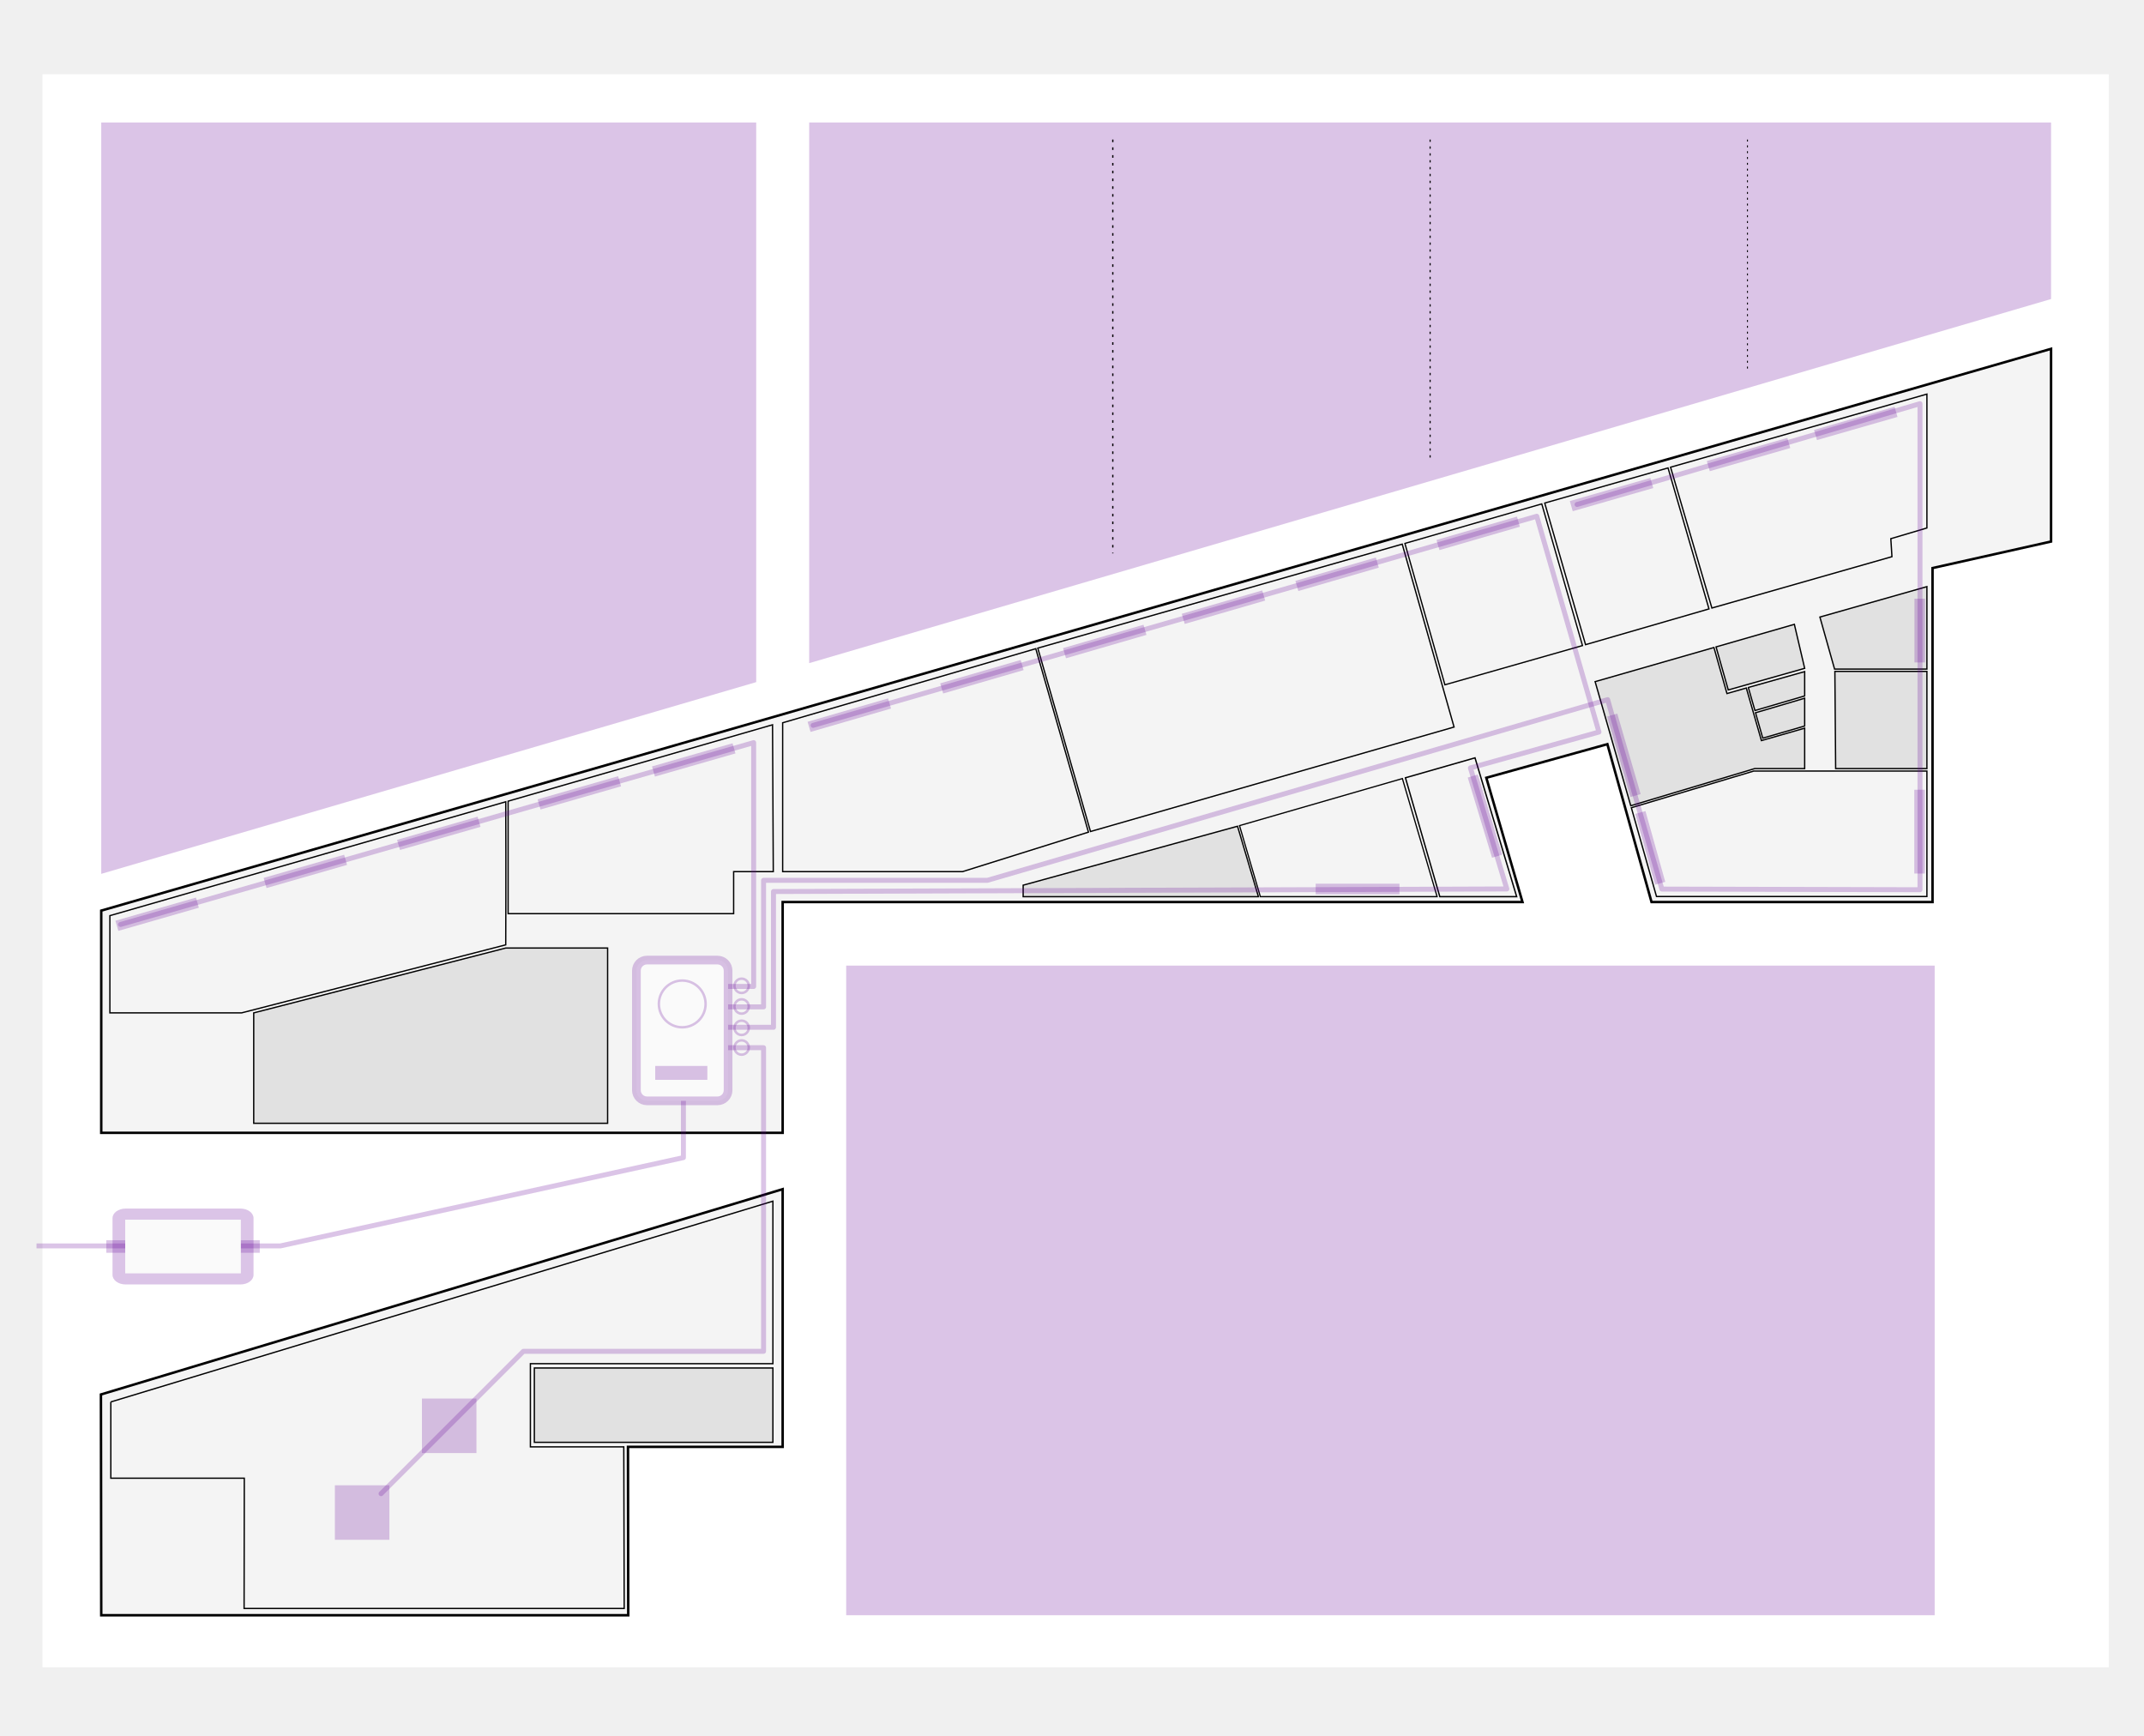
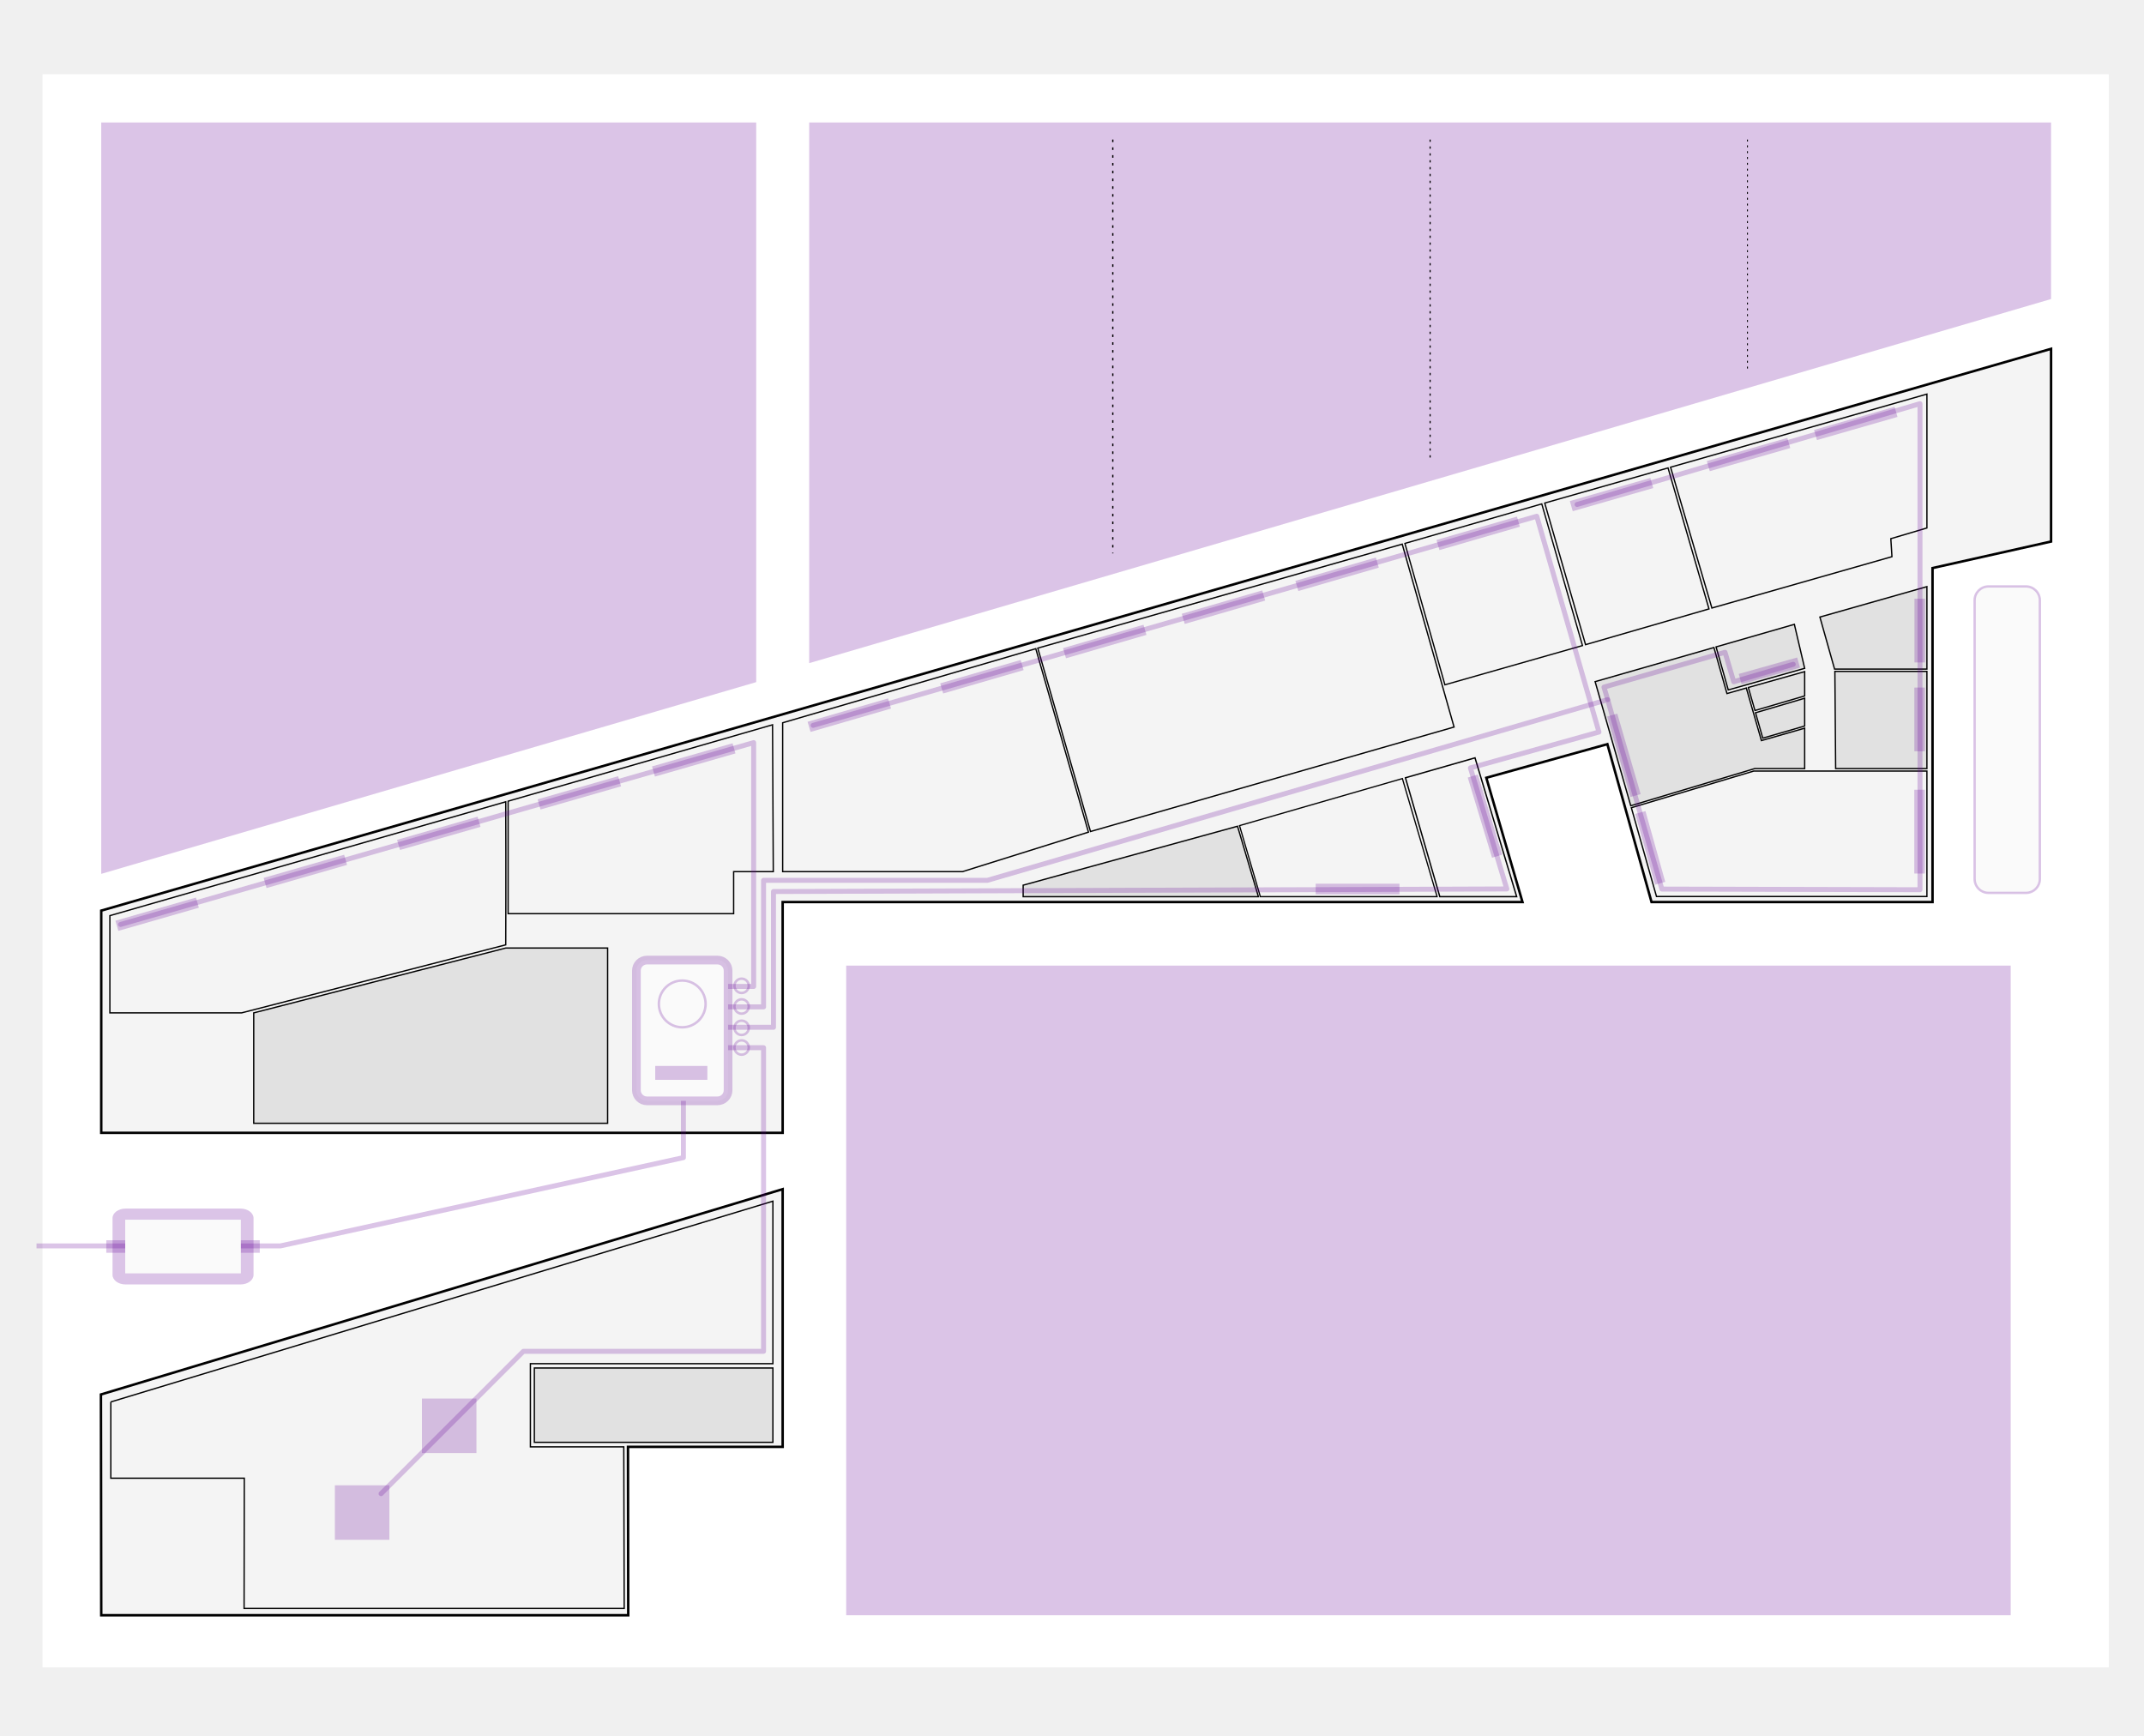
<svg xmlns="http://www.w3.org/2000/svg" width="432.435mm" height="350mm" viewBox="0 0 432.435 350" version="1.1" id="svg5">
  <defs id="defs2" />
  <g id="drawing" transform="translate(87.61958,-48.61679)" style="display:inline">
    <rect style="display:inline;opacity:1;fill:#ffffff;fill-opacity:1;stroke:none;stroke-width:0.47;stroke-linecap:butt;stroke-linejoin:round;stroke-miterlimit:4;stroke-dasharray:0.47, 3.759;stroke-dashoffset:0;stroke-opacity:1;stop-color:#000000" id="rect78717" width="416.761" height="321.272" x="-79.049" y="63.589" />
-     <path style="fill:#000000;fill-opacity:0.045;stroke:#000000;stroke-width:0.5;stroke-linecap:butt;stroke-linejoin:miter;stroke-miterlimit:4;stroke-dasharray:none;stroke-opacity:1" d="m -67.199,232.262 -2.6e-4,44.81 h 137.438 l 2.6e-4,-46.537 149.22,1.2e-4 -7.295,-25.065 24.417,-6.778 8.905,31.842 h 56.677 v -67.358 l 23.907,-5.349 0,-38.862 z" id="envelope_emelet" />
+     <rect style="opacity:1;fill:#fafafa;fill-opacity:1;stroke:#660099;stroke-width:0.477;stroke-linecap:round;stroke-linejoin:round;stroke-miterlimit:4;stroke-dasharray:none;stroke-opacity:0.231;stop-color:#000000" id="rect4922" width="13.162" height="61.81" x="310.649" y="166.878" ry="2.808" />
+     <path style="fill:#000000;fill-opacity:0.045;stroke:#000000;stroke-width:0.5;stroke-linecap:butt;stroke-linejoin:miter;stroke-miterlimit:4;stroke-dasharray:none;stroke-opacity:1" d="m -67.199,232.262 -2.6e-4,44.81 h 137.438 l 2.6e-4,-46.537 149.22,1.2e-4 -7.295,-25.065 24.417,-6.778 8.905,31.842 h 56.677 v -67.358 l 23.907,-5.349 v -38.862 z" id="envelope_emelet" />
    <path style="fill:#000000;fill-opacity:0.045;stroke:#000000;stroke-width:0.5;stroke-linecap:butt;stroke-linejoin:miter;stroke-miterlimit:4;stroke-dasharray:none;stroke-opacity:1" d="M -67.263,329.841 70.239,288.436 v 51.967 H 39.042 l 0.051,33.958 -106.292,-4e-4 z" id="envelope_foldszint" />
    <path style="fill:#660099;fill-opacity:0.231;stroke:none;stroke-width:0.265px;stroke-linecap:butt;stroke-linejoin:miter;stroke-opacity:1" d="M 75.588,182.353 V 73.313 l 250.482,-2.96e-4 v 35.611 z" id="path91226" class="clickthrough" />
    <path style="fill:#660099;fill-opacity:0.231;stroke:none;stroke-width:0.265px;stroke-linecap:butt;stroke-linejoin:miter;stroke-opacity:1" d="M 64.905,73.313 H -67.199 V 224.848 L 64.905,186.179 Z" id="path92253" />
    <rect style="display:inline;opacity:0;fill:#660099;fill-opacity:0.231;stroke:none;stroke-width:1.314;stroke-linecap:butt;stroke-linejoin:round;stroke-miterlimit:4;stroke-dasharray:none;stroke-dashoffset:0;stroke-opacity:0.231;stop-color:#000000" id="rect93623-7" width="58.473" height="31.883" x="267.598" y="73.312" />
    <rect style="display:inline;opacity:0;fill:#660099;fill-opacity:0.231;stroke:none;stroke-width:1.652;stroke-linecap:butt;stroke-linejoin:round;stroke-miterlimit:4;stroke-dasharray:none;stroke-dashoffset:0;stroke-opacity:0.231;stop-color:#000000" id="rect93623-9" width="58.473" height="50.375" x="203.594" y="73.313" />
    <rect style="display:inline;opacity:0;fill:#660099;fill-opacity:0.231;stroke:none;stroke-width:1.933;stroke-linecap:butt;stroke-linejoin:round;stroke-miterlimit:4;stroke-dasharray:none;stroke-dashoffset:0;stroke-opacity:0.231;stop-color:#000000" id="rect93623-6" width="58.473" height="68.96" x="139.591" y="73.313" />
    <rect style="opacity:0;fill:#660099;fill-opacity:0.231;stroke:none;stroke-width:2.178;stroke-linecap:butt;stroke-linejoin:round;stroke-miterlimit:4;stroke-dasharray:none;stroke-dashoffset:0;stroke-opacity:0.231;stop-color:#000000" id="rect93623" width="58.473" height="87.577" x="75.588" y="73.313" />
    <g id="g2723">
      <path style="display:inline;fill:none;stroke:#000000;stroke-width:0.262;stroke-linecap:butt;stroke-linejoin:miter;stroke-miterlimit:4;stroke-dasharray:0.524, 1.048;stroke-dashoffset:0;stroke-opacity:1" d="M 136.826,76.762 V 160.214" id="path942" />
      <path style="display:inline;fill:none;stroke:#000000;stroke-width:0.231;stroke-linecap:butt;stroke-linejoin:miter;stroke-miterlimit:4;stroke-dasharray:0.461, 0.923;stroke-dashoffset:0;stroke-opacity:1" d="M 200.829,76.762 V 141.429" id="path942-6" />
      <path style="display:inline;fill:none;stroke:#000000;stroke-width:0.196;stroke-linecap:butt;stroke-linejoin:miter;stroke-miterlimit:4;stroke-dasharray:0.391, 0.783;stroke-dashoffset:0;stroke-opacity:1" d="M 264.832,76.762 V 123.305" id="path942-6-3" />
    </g>
-     <path style="display:inline;fill:#660099;fill-opacity:0.231;stroke:none;stroke-width:0.248;stroke-linecap:butt;stroke-linejoin:miter;stroke-miterlimit:4;stroke-dasharray:0.248, 2.972;stroke-dashoffset:0;stroke-opacity:1" d="M 302.595,243.35 H 83.054 v 131.012 H 302.595 Z" id="graph" />
+     <path style="display:inline;fill:#660099;fill-opacity:0.231;stroke:none;stroke-width:0.256;stroke-linecap:butt;stroke-linejoin:miter;stroke-miterlimit:4;stroke-dasharray:0.256, 3.074;stroke-dashoffset:0;stroke-opacity:1" d="M 317.927,243.35 H 83.054 v 131.012 H 317.927 Z" id="graph" />
    <rect style="display:inline;fill:#660099;fill-opacity:0.231;stroke:none;stroke-width:0.081;stroke-linecap:butt;stroke-linejoin:round;stroke-miterlimit:4;stroke-dasharray:none;stroke-dashoffset:0;stroke-opacity:1;stop-color:#000000" id="rect41701-4" width="30.954" height="2.526" x="-66.18" y="298.739" rx="0" ry="0" />
    <path style="fill:none;stroke:#660099;stroke-width:1;stroke-linecap:butt;stroke-linejoin:round;stroke-miterlimit:4;stroke-dasharray:none;stroke-opacity:0.231" d="m 50.221,268.504 v 13.569 l -81.292,17.807 h -49.188" id="path43866" />
    <rect style="display:inline;fill:#660099;fill-opacity:0.231;stroke:none;stroke-width:0.125;stroke-linecap:round;stroke-linejoin:round;stroke-miterlimit:4;stroke-dasharray:none;stroke-dashoffset:0;stroke-opacity:1;stop-color:#000000" id="rect14422-5" width="28.44" height="15.302" x="-64.923" y="292.351" rx="2.626" ry="1.935" />
    <rect style="display:inline;opacity:1;fill:#fafafa;fill-opacity:1;stroke:none;stroke-width:0.145;stroke-linecap:butt;stroke-linejoin:round;stroke-miterlimit:4;stroke-dasharray:none;stroke-dashoffset:0;stroke-opacity:1;stop-color:#000000" id="rect41701" width="23.323" height="10.824" x="-62.365" y="294.59" rx="0" ry="0" />
    <path style="display:inline;fill:none;stroke:#000000;stroke-width:0.265px;stroke-linecap:butt;stroke-linejoin:miter;stroke-opacity:1" d="m 249.325,142.838 8.335,28.402 36.318,-10.36 -0.228,-3.626 7.28,-2.161 v -26.997 z" id="Gólyafészek" />
    <path style="display:inline;fill:none;stroke:#000000;stroke-width:0.265px;stroke-linecap:butt;stroke-linejoin:miter;stroke-opacity:1" d="m 241.416,211.511 24.682,-7.397 h 34.931 v 25.306 h -54.54 z" id="Oktopusz" />
    <path style="display:inline;fill:none;stroke:#000000;stroke-width:0.263px;stroke-linecap:butt;stroke-linejoin:miter;stroke-opacity:1" d="m 223.944,150.065 24.872,-7.081 8.259,28.432 -24.897,7.212 z" id="PK" />
    <path style="display:inline;fill:none;stroke:#000000;stroke-width:0.259px;stroke-linecap:butt;stroke-linejoin:miter;stroke-opacity:1" d="m 223.348,150.241 -27.604,7.966 8.067,28.512 27.748,-7.909 z" id="SZGK" />
    <path style="display:inline;fill:none;stroke:#000000;stroke-width:0.275px;stroke-linecap:butt;stroke-linejoin:miter;stroke-opacity:1" d="m 195.851,205.472 14.031,-4.019 8.403,27.991 h -15.503 z" id="Gólyairoda" />
    <path style="display:inline;fill:none;stroke:#000000;stroke-width:0.247px;stroke-linecap:butt;stroke-linejoin:miter;stroke-opacity:1" d="m 195.236,205.632 -32.852,9.487 4.201,14.326 h 35.652 z" id="Lahmacun" />
    <path style="fill:none;stroke:#000000;stroke-width:0.265px;stroke-linecap:butt;stroke-linejoin:miter;stroke-opacity:1" d="m 121.291,179.439 10.624,36.995 -25.401,7.966 H 70.239 v -30.02 z" id="Mérce" />
    <path style="fill:none;stroke:#000000;stroke-width:0.265px;stroke-linecap:butt;stroke-linejoin:miter;stroke-opacity:1" d="m 68.346,224.399 -0.149,-29.618 -53.33,15.41 v 22.688 h 45.486 l 4.94e-4,-8.48 z" id="kisterem" />
    <path style="fill:none;stroke:#000000;stroke-width:0.265px;stroke-linecap:butt;stroke-linejoin:miter;stroke-opacity:1" d="m 14.385,210.313 -79.843,22.964 v 19.607 h 26.56 l 53.283,-13.721 c 0,0 0.062,-14.952 -1.64e-4,-28.849 z" id="vendégtér" />
    <path style="fill:none;stroke:#000000;stroke-width:0.265px;stroke-linecap:butt;stroke-linejoin:miter;stroke-opacity:1" d="m 195.203,158.354 -73.506,20.969 10.633,36.986 73.328,-21.07 z" id="OktopuszKeramia" />
    <path style="fill:#000000;fill-opacity:0.08;stroke:#000000;stroke-width:0.265px;stroke-linecap:butt;stroke-linejoin:miter;stroke-opacity:1" d="m 161.984,215.244 -43.238,11.888 v 2.313 h 47.449 z" id="haromszogRaktar" />
    <path style="fill:#000000;fill-opacity:0.08;stroke:#000000;stroke-width:0.265px;stroke-linecap:butt;stroke-linejoin:miter;stroke-opacity:1" d="m 241.296,211.112 -7.188,-25.028 23.962,-6.881 2.633,9.284 3.902,-1.121 3.046,10.607 8.724,-2.507 v 8.156 h -10.085 z" id="GEP" />
    <path style="fill:#000000;fill-opacity:0.08;stroke:#000000;stroke-width:0.265px;stroke-linecap:butt;stroke-linejoin:miter;stroke-opacity:1" d="m 279.446,173.059 21.583,-6.136 v 16.636 h -18.623 z" id="kistargyalo" />
    <path style="fill:#000000;fill-opacity:0.08;stroke:#000000;stroke-width:0.265px;stroke-linecap:butt;stroke-linejoin:miter;stroke-opacity:1" d="m 301.029,184.014 1e-5,19.61 H 282.623 l -0.156,-19.61 z" id="OktopuszSzitaKismuhely" />
    <path style="fill:#000000;fill-opacity:0.08;stroke:#000000;stroke-width:0.265px;stroke-linecap:butt;stroke-linejoin:miter;stroke-opacity:1" d="m 276.375,184.059 -11.368,3.199 1.336,4.652 10.032,-2.944 z" id="wc1" />
    <path style="fill:#000000;fill-opacity:0.08;stroke:#000000;stroke-width:0.265px;stroke-linecap:butt;stroke-linejoin:miter;stroke-opacity:1" d="m 276.375,189.428 v 5.607 l -8.453,2.447 -1.461,-5.125 z" id="wc2" />
    <path style="fill:#000000;fill-opacity:0.08;stroke:#000000;stroke-width:0.265px;stroke-linecap:butt;stroke-linejoin:miter;stroke-opacity:1" d="m 274.295,174.526 -15.794,4.552 2.461,8.679 15.413,-4.358 z" id="wc3" />
    <path style="display:inline;fill:#000000;fill-opacity:0.08;stroke:#000000;stroke-width:0.265;stroke-linecap:butt;stroke-linejoin:miter;stroke-miterlimit:4;stroke-dasharray:none;stroke-opacity:1" d="m 34.934,239.808 -20.548,-4e-5 -50.832,13.076 v 22.269 l 71.38,-3.8e-4 z" id="pult" />
    <path style="display:inline;fill:#000000;fill-opacity:0.08;stroke:#000000;stroke-width:0.265px;stroke-linecap:butt;stroke-linejoin:miter;stroke-opacity:1" d="m 68.271,324.5 v 14.989 h -48.113 v -14.989 z" id="lenti_wc" />
    <path style="fill:none;stroke:#000000;stroke-width:0.265px;stroke-linecap:butt;stroke-linejoin:miter;stroke-opacity:1" d="m -65.267,331.342 133.538,-40.484 v 32.772 h -48.913 v 16.774 h 18.837 l 0.083,32.587 h -76.665 l 0.04,-26.26 h -26.92 v -15.388" id="Trafóház" />
    <g id="g33836" transform="translate(-4.233333,4.233333)" class="clickthrough">
      <rect style="opacity:1;fill:#660099;fill-opacity:0.231;stroke:none;stroke-width:0.215;stroke-linecap:butt;stroke-linejoin:round;stroke-miterlimit:4;stroke-dasharray:none;stroke-dashoffset:0;stroke-opacity:0.231;stop-color:#000000" id="rect33730" width="10.995" height="10.995" x="-15.842" y="343.921" />
      <rect style="display:inline;fill:#660099;fill-opacity:0.231;stroke:none;stroke-width:0.215;stroke-linecap:butt;stroke-linejoin:round;stroke-miterlimit:4;stroke-dasharray:none;stroke-dashoffset:0;stroke-opacity:0.231;stop-color:#000000" id="rect33730-9" width="10.995" height="10.995" x="1.713" y="326.428" />
    </g>
    <g id="g33423" class="clickthrough">
      <rect style="display:inline;fill:#660099;fill-opacity:0.231;stroke:none;stroke-width:0.215;stroke-linecap:butt;stroke-linejoin:round;stroke-miterlimit:4;stroke-dasharray:none;stroke-dashoffset:0;stroke-opacity:0.231;stop-color:#000000" id="rect31216-2-3-52" width="16.898" height="2.128" x="-13.937" y="207.4" ry="0" transform="rotate(-16.0342)" />
      <rect style="display:inline;fill:#660099;fill-opacity:0.231;stroke:none;stroke-width:0.215;stroke-linecap:butt;stroke-linejoin:round;stroke-miterlimit:4;stroke-dasharray:none;stroke-dashoffset:0;stroke-opacity:0.231;stop-color:#000000" id="rect31216-2-3-9" width="16.898" height="2.128" x="-37.952" y="207.406" ry="0" transform="rotate(-16.0342)" />
      <rect style="display:inline;fill:#660099;fill-opacity:0.231;stroke:none;stroke-width:0.215;stroke-linecap:butt;stroke-linejoin:round;stroke-miterlimit:4;stroke-dasharray:none;stroke-dashoffset:0;stroke-opacity:0.231;stop-color:#000000" id="rect31216-2-3-52-2" width="16.898" height="2.128" x="-67.448" y="207.428" ry="0" transform="rotate(-16.0342)" />
      <rect style="display:inline;fill:#660099;fill-opacity:0.231;stroke:none;stroke-width:0.215;stroke-linecap:butt;stroke-linejoin:round;stroke-miterlimit:4;stroke-dasharray:none;stroke-dashoffset:0;stroke-opacity:0.231;stop-color:#000000" id="rect31216-2-3-9-4" width="16.898" height="2.128" x="-95.438" y="207.37" ry="0" transform="rotate(-16.0342)" />
      <rect style="display:inline;fill:#660099;fill-opacity:0.231;stroke:none;stroke-width:0.215;stroke-linecap:butt;stroke-linejoin:round;stroke-miterlimit:4;stroke-dasharray:none;stroke-dashoffset:0;stroke-opacity:0.231;stop-color:#000000" id="rect31216-2-3-9-7" width="16.898" height="2.128" x="-126.548" y="207.414" ry="0" transform="rotate(-16.0342)" />
    </g>
-     <g id="g33266" class="clickthrough">
+     <g id="g33266" class="clickthrough" style="display:inline">
      <rect style="display:inline;fill:#660099;fill-opacity:0.231;stroke:none;stroke-width:0.202;stroke-linecap:butt;stroke-linejoin:round;stroke-miterlimit:4;stroke-dasharray:none;stroke-dashoffset:0;stroke-opacity:0.231;stop-color:#000000" id="rect31216-5" width="14.824" height="2.128" x="270.131" y="-178.086" ry="0" transform="rotate(74.37511)" />
      <rect style="display:inline;fill:#660099;fill-opacity:0.231;stroke:none;stroke-width:0.215;stroke-linecap:butt;stroke-linejoin:round;stroke-miterlimit:4;stroke-dasharray:none;stroke-dashoffset:0;stroke-opacity:0.231;stop-color:#000000" id="rect31216-2" width="16.898" height="2.128" x="207.881" y="-300.616" ry="0" transform="rotate(90)" />
      <rect style="display:inline;fill:#660099;fill-opacity:0.231;stroke:none;stroke-width:0.215;stroke-linecap:butt;stroke-linejoin:round;stroke-miterlimit:4;stroke-dasharray:none;stroke-dashoffset:0;stroke-opacity:0.231;stop-color:#000000" id="rect31216-2-3" width="16.898" height="2.128" x="230.066" y="206.916" ry="0" transform="rotate(-16.0342)" />
      <rect style="display:inline;fill:#660099;fill-opacity:0.231;stroke:none;stroke-width:0.215;stroke-linecap:butt;stroke-linejoin:round;stroke-miterlimit:4;stroke-dasharray:none;stroke-dashoffset:0;stroke-opacity:0.231;stop-color:#000000" id="rect31216-2-3-5" width="16.898" height="2.128" x="207.547" y="206.973" ry="0" transform="rotate(-16.0342)" />
+       <rect style="display:inline;fill:#660099;fill-opacity:0.231;stroke:none;stroke-width:0.183;stroke-linecap:butt;stroke-linejoin:round;stroke-miterlimit:4;stroke-dasharray:none;stroke-dashoffset:0;stroke-opacity:0.231;stop-color:#000000" id="rect31216-2-3-5-6" width="12.244" height="2.128" x="203.242" y="248.944" ry="0" transform="matrix(0.9625472,-0.2711142,0.2709199,0.9626019,0,0)" />
      <rect style="display:inline;fill:#660099;fill-opacity:0.231;stroke:none;stroke-width:0.215;stroke-linecap:butt;stroke-linejoin:round;stroke-miterlimit:4;stroke-dasharray:none;stroke-dashoffset:0;stroke-opacity:0.231;stop-color:#000000" id="rect31216-2-3-6" width="16.898" height="2.128" x="178.761" y="207.098" ry="0" transform="rotate(-16.0342)" />
      <rect style="display:inline;fill:#660099;fill-opacity:0.231;stroke:none;stroke-width:0.215;stroke-linecap:butt;stroke-linejoin:round;stroke-miterlimit:4;stroke-dasharray:none;stroke-dashoffset:0;stroke-opacity:0.231;stop-color:#000000" id="rect31216-1-8-1" width="16.898" height="2.128" x="251.416" y="-175.436" ry="0" transform="rotate(73.80998)" />
      <rect style="display:inline;fill:#660099;fill-opacity:0.231;stroke:none;stroke-width:0.188;stroke-linecap:butt;stroke-linejoin:round;stroke-miterlimit:4;stroke-dasharray:none;stroke-dashoffset:0;stroke-opacity:0.231;stop-color:#000000" id="rect31216-2-1" width="12.853" height="2.128" x="169.357" y="-300.649" ry="0" transform="rotate(90)" />
+       <rect style="display:inline;fill:#660099;fill-opacity:0.231;stroke:none;stroke-width:0.188;stroke-linecap:butt;stroke-linejoin:round;stroke-miterlimit:4;stroke-dasharray:none;stroke-dashoffset:0;stroke-opacity:0.231;stop-color:#000000" id="rect31216-2-1-2" width="12.853" height="2.128" x="187.281" y="-300.629" ry="0" transform="rotate(90)" />
    </g>
    <g id="g32196" class="clickthrough">
      <rect style="opacity:1;fill:#660099;fill-opacity:0.231;stroke:none;stroke-width:0.215;stroke-linecap:butt;stroke-linejoin:round;stroke-miterlimit:4;stroke-dasharray:none;stroke-dashoffset:0;stroke-opacity:0.231;stop-color:#000000" id="rect31216" width="16.898" height="2.128" x="177.75" y="226.834" ry="0" />
      <rect style="display:inline;fill:#660099;fill-opacity:0.231;stroke:none;stroke-width:0.215;stroke-linecap:butt;stroke-linejoin:round;stroke-miterlimit:4;stroke-dasharray:none;stroke-dashoffset:0;stroke-opacity:0.231;stop-color:#000000" id="rect31216-1" width="16.898" height="2.128" x="257.084" y="-141.929" ry="0" transform="rotate(73.12335)" />
      <rect style="display:inline;fill:#660099;fill-opacity:0.231;stroke:none;stroke-width:0.215;stroke-linecap:butt;stroke-linejoin:round;stroke-miterlimit:4;stroke-dasharray:none;stroke-dashoffset:0;stroke-opacity:0.231;stop-color:#000000" id="rect31216-1-8" width="16.898" height="2.128" x="150.182" y="207.619" ry="0" transform="rotate(-16.19002)" />
      <rect style="display:inline;fill:#660099;fill-opacity:0.231;stroke:none;stroke-width:0.215;stroke-linecap:butt;stroke-linejoin:round;stroke-miterlimit:4;stroke-dasharray:none;stroke-dashoffset:0;stroke-opacity:0.231;stop-color:#000000" id="rect31216-1-8-0" width="16.898" height="2.128" x="45.991" y="207.478" ry="0" transform="rotate(-16.19002)" />
      <rect style="display:inline;fill:#660099;fill-opacity:0.231;stroke:none;stroke-width:0.215;stroke-linecap:butt;stroke-linejoin:round;stroke-miterlimit:4;stroke-dasharray:none;stroke-dashoffset:0;stroke-opacity:0.231;stop-color:#000000" id="rect31216-1-8-05" width="16.898" height="2.128" x="18.144" y="207.467" ry="0" transform="rotate(-16.19002)" />
    </g>
    <path style="fill:none;stroke:#660099;stroke-width:1;stroke-linecap:round;stroke-linejoin:round;stroke-miterlimit:4;stroke-dasharray:none;stroke-opacity:0.231" d="m 46.68,259.908 19.71,-4.1e-4 v 8.769 52.461 l -48.441,4.1e-4 -28.707,28.707" id="path7279" class="clickthrough" />
    <path style="fill:none;stroke:#660099;stroke-width:1;stroke-linecap:round;stroke-linejoin:round;stroke-miterlimit:4;stroke-dasharray:none;stroke-opacity:0.231" d="m 47.714,255.792 20.676,-3.3e-4 1.87e-4,-27.381 147.911,-0.518 -7.345,-24.411 25.926,-7.237 -12.543,-43.514 -145.963,42.17" id="path6020" class="clickthrough" />
    <path style="fill:none;stroke:#660099;stroke-width:1;stroke-linecap:round;stroke-linejoin:round;stroke-miterlimit:4;stroke-dasharray:none;stroke-opacity:0.231" d="m 46.68,247.558 17.71,-7e-5 V 198.381 l -127.688,36.669" id="path6552" class="clickthrough" />
+     <path style="fill:none;stroke:#660099;stroke-width:1;stroke-linecap:round;stroke-linejoin:round;stroke-miterlimit:4;stroke-dasharray:none;stroke-opacity:0.231" d="m 236.637,189.714 -0.745,-2.527 24.416,-7.023 1.757,5.943 12.006,-3.52" id="path1049" />
    <path style="fill:none;stroke:#660099;stroke-width:1;stroke-linecap:round;stroke-linejoin:round;stroke-miterlimit:4;stroke-dasharray:none;stroke-opacity:0.231" d="M 47.714,251.675 H 66.39 l 1.67e-4,-25.523 h 45.138 l 125.109,-36.438 10.936,38.204 52.058,0.129 v -98.02 l -69.163,20.327" id="path5000" class="clickthrough" />
    <g id="g900">
      <rect style="display:inline;fill:#660099;fill-opacity:0.231;stroke:none;stroke-width:0.215;stroke-linecap:butt;stroke-linejoin:round;stroke-miterlimit:4;stroke-dasharray:none;stroke-dashoffset:0;stroke-opacity:0.231;stop-color:#000000" id="rect31216-1-8-05-1" width="16.898" height="2.128" x="71.765" y="207.564" ry="0" transform="rotate(-16.19002)" />
      <rect style="display:inline;fill:#660099;fill-opacity:0.231;stroke:none;stroke-width:0.215;stroke-linecap:butt;stroke-linejoin:round;stroke-miterlimit:4;stroke-dasharray:none;stroke-dashoffset:0;stroke-opacity:0.231;stop-color:#000000" id="rect31216-1-8-05-8" width="16.898" height="2.128" x="96.692" y="207.593" ry="0" transform="rotate(-16.19002)" />
      <rect style="display:inline;fill:#660099;fill-opacity:0.231;stroke:none;stroke-width:0.215;stroke-linecap:butt;stroke-linejoin:round;stroke-miterlimit:4;stroke-dasharray:none;stroke-dashoffset:0;stroke-opacity:0.231;stop-color:#000000" id="rect31216-1-8-05-8-2" width="16.898" height="2.128" x="120.553" y="207.607" ry="0" transform="rotate(-16.19002)" />
    </g>
    <rect style="opacity:1;fill:#fafafa;fill-opacity:1;stroke:#660099;stroke-width:1.755;stroke-linecap:round;stroke-linejoin:round;stroke-miterlimit:4;stroke-dasharray:none;stroke-dashoffset:0;stroke-opacity:0.231;stop-color:#000000" id="rect14620" width="18.49" height="28.387" x="40.739" y="242.236" ry="2.14" />
    <rect style="opacity:1;fill:#660099;fill-opacity:0.231;stroke:none;stroke-width:0.204;stroke-linecap:round;stroke-linejoin:round;stroke-miterlimit:4;stroke-dasharray:none;stroke-dashoffset:0;stroke-opacity:0.79;stop-color:#000000" id="rect14422" width="10.515" height="2.803" x="44.536" y="263.584" class="clickthrough" />
    <circle style="display:inline;fill:none;fill-opacity:0.231;stroke:#660099;stroke-width:0.5;stroke-linecap:butt;stroke-linejoin:round;stroke-miterlimit:4;stroke-dasharray:none;stroke-dashoffset:0;stroke-opacity:0.231;stop-color:#000000" id="path79704-9" cx="49.984" cy="251.079" r="4.713" class="clickthrough" />
    <circle style="opacity:1;fill:none;fill-opacity:0.231;stroke:#660099;stroke-width:0.5;stroke-linecap:butt;stroke-linejoin:round;stroke-miterlimit:4;stroke-dasharray:none;stroke-dashoffset:0;stroke-opacity:0.231;stop-color:#000000" id="path79704" cx="61.961" cy="247.427" r="1.444" />
    <circle style="display:inline;fill:none;fill-opacity:0.231;stroke:#660099;stroke-width:0.5;stroke-linecap:butt;stroke-linejoin:round;stroke-miterlimit:4;stroke-dasharray:none;stroke-dashoffset:0;stroke-opacity:0.231;stop-color:#000000" id="path79704-7" cx="61.961" cy="259.873" r="1.444" />
    <circle style="display:inline;fill:none;fill-opacity:0.231;stroke:#660099;stroke-width:0.5;stroke-linecap:butt;stroke-linejoin:round;stroke-miterlimit:4;stroke-dasharray:none;stroke-dashoffset:0;stroke-opacity:0.231;stop-color:#000000" id="path79704-2" cx="61.961" cy="255.897" r="1.444" />
    <circle style="display:inline;fill:none;fill-opacity:0.231;stroke:#660099;stroke-width:0.5;stroke-linecap:butt;stroke-linejoin:round;stroke-miterlimit:4;stroke-dasharray:none;stroke-dashoffset:0;stroke-opacity:0.231;stop-color:#000000" id="path79704-8" cx="61.961" cy="251.594" r="1.444" />
    <path style="fill:none;fill-opacity:0.281;stroke:none;stroke-width:0.265;stroke-linecap:butt;stroke-linejoin:miter;stroke-miterlimit:4;stroke-dasharray:0.265, 3.18;stroke-dashoffset:0;stroke-opacity:1" d="M 15.84,241.412 H 66.448 v 31.712 H 15.84 Z" id="control" />
  </g>
</svg>
